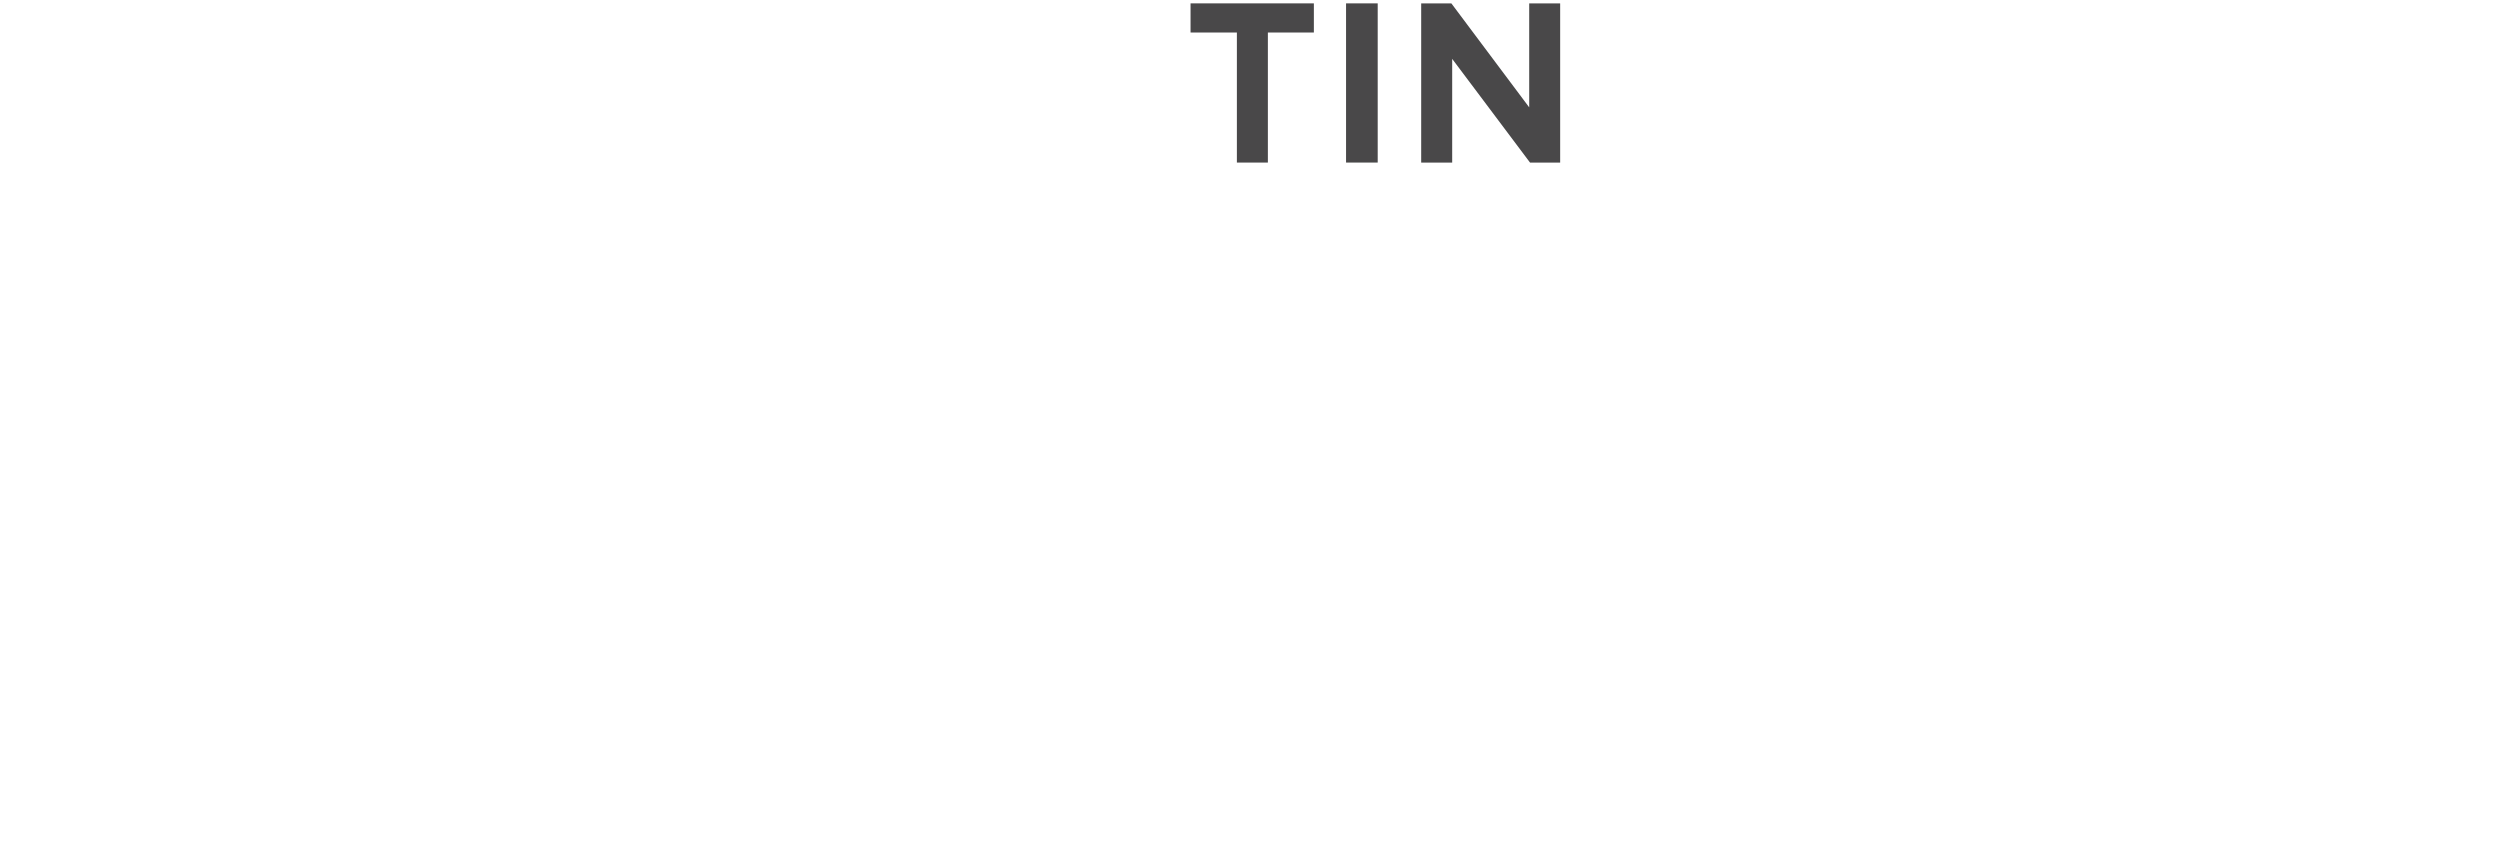
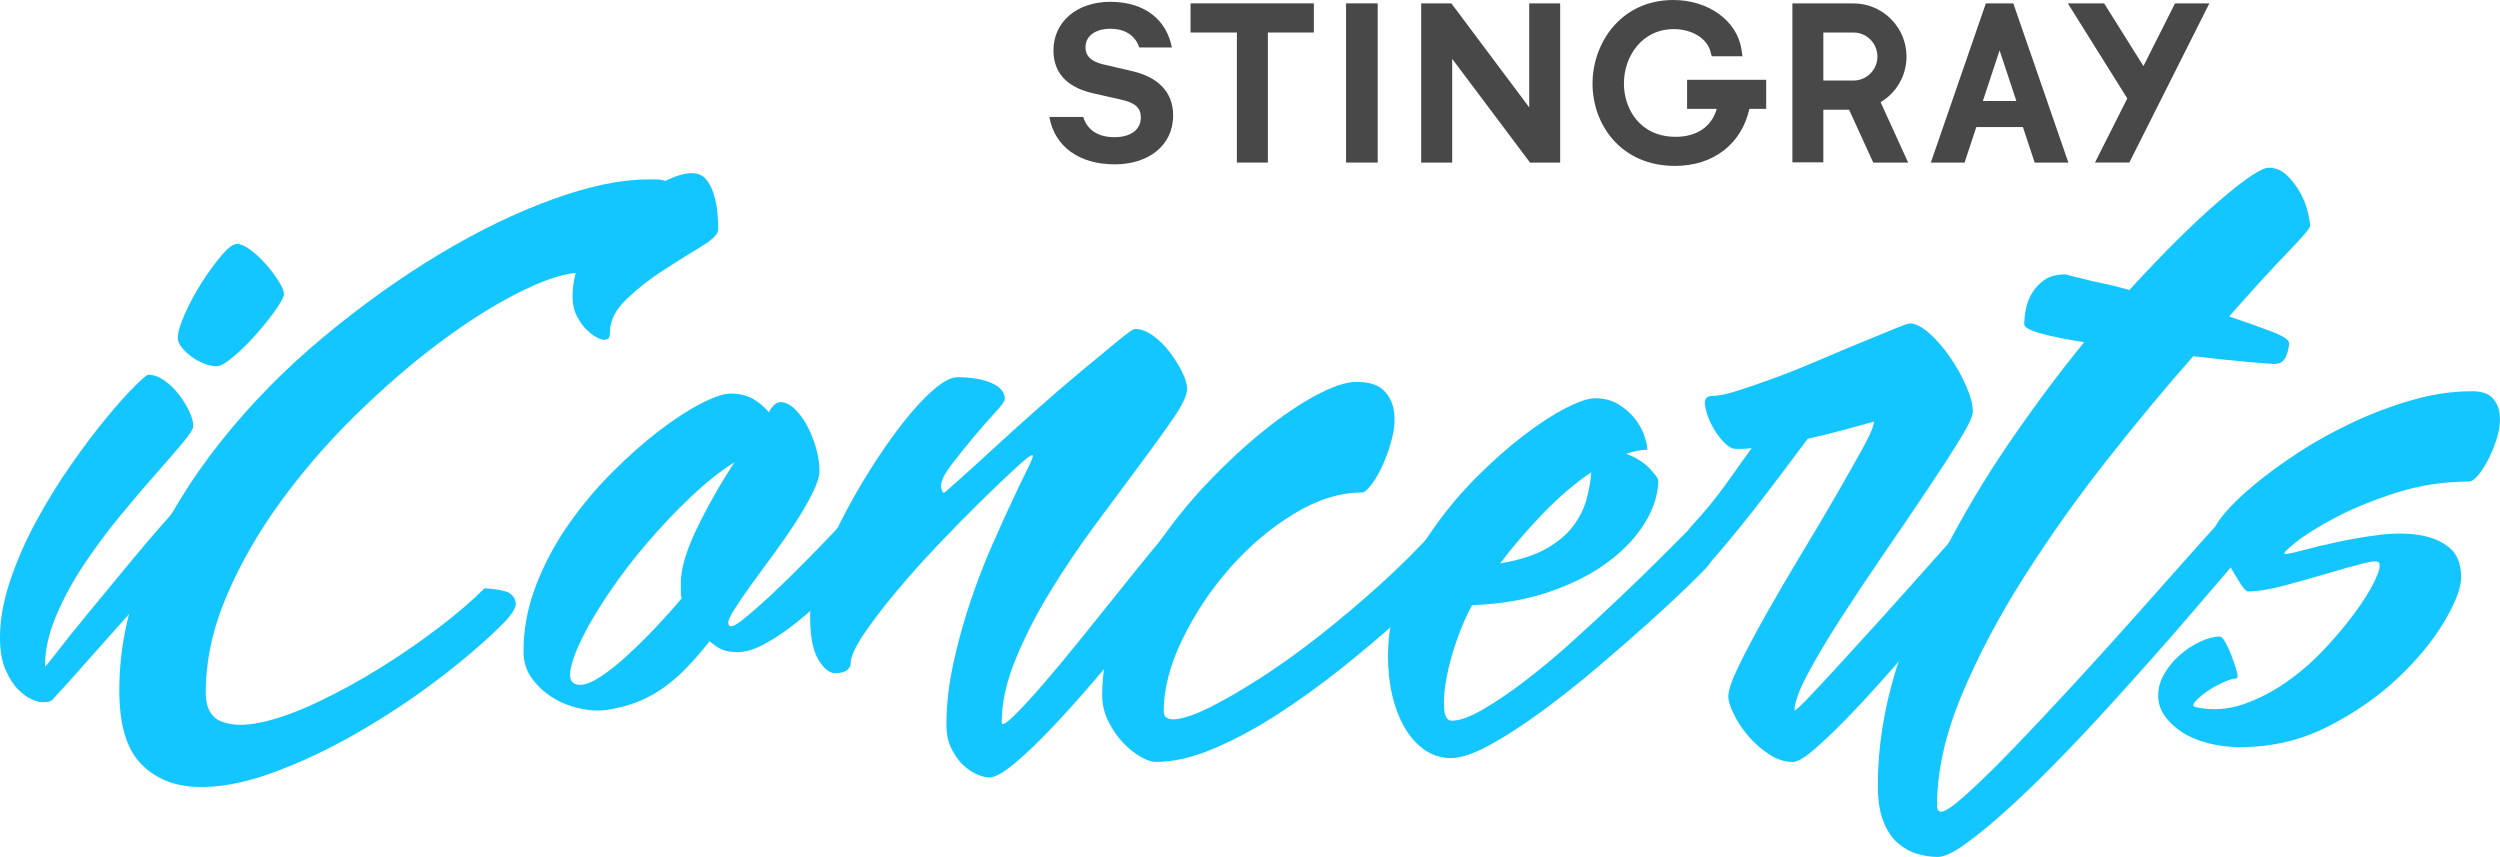
- <svg xmlns="http://www.w3.org/2000/svg" xmlns:xlink="http://www.w3.org/1999/xlink" id="Layer_1" width="905" height="310.22" enable-background="new 0 0 1224 792" version="1.1" viewBox="0 0 905 310.22" xml:space="preserve">
-   <defs id="defs47">
-     <clipPath id="SVGID_2_">
-       <use id="use11" width="100%" height="100%" overflow="visible" xlink:href="#SVGID_1_" />
-     </clipPath>
-   </defs>
-   <polygon id="polygon2" transform="translate(-139.05 -226.34)" points="586.8 285.19 598.02 285.19 598.02 238.11 614.67 238.11 614.67 227.56 570.03 227.56 570.03 238.11 586.8 238.11" fill="#494849" />
-   <rect id="rect4" x="487.27" y="1.221" width="11.459" height="57.627" fill="#494849" />
-   <polygon id="polygon6" transform="translate(-139.05 -226.34)" points="653.52 227.56 653.52 285.19 664.74 285.19 664.74 247.65 692.92 285.19 703.83 285.19 703.83 227.56 692.62 227.56 692.62 265.2 664.44 227.56" fill="#494849" />
-   <path id="path14" transform="translate(-139.05 -226.34)" d="m749.78 265.76h10.739c-1.859 6.438-7.237 10.107-14.874 10.107-12.875 0-18.738-10.027-18.738-19.327 0-9.533 6.329-19.655 18.05-19.655 6.617 0 12.09 3.379 13.304 8.211l0.421 1.62h11.16l-0.37-2.471c-1.577-10.375-11.953-17.903-24.668-17.903-19.008 0-29.261 15.593-29.261 30.27 0 14.809 10.253 29.79 29.863 29.79 13.827 0 24.095-7.89 26.913-20.642h6.089v-10.543h-28.628z" clip-path="url(#SVGID_2_)" fill="#494849" />
-   <polygon id="polygon16" transform="translate(-139.05 -226.34)" points="909.13 261.97 897.43 285.18 909.87 285.18 938.84 227.56 926.41 227.56 914.98 250.26 900.74 227.56 887.6 227.56" clip-path="url(#SVGID_2_)" fill="#494849" />
-   <path id="path18" transform="translate(-139.05 -226.34)" d="m819.83 263.33c5.813-3.459 9.38-9.723 9.38-16.523 0-10.529-8.552-19.168-19.058-19.234h-22.256v57.54h11.203v-19.051h9.322l8.748 19.138h12.636zm-9.693-7.833h-11.037v-17.38h10.943c4.737 0 8.632 3.901 8.632 8.69 0 4.752-3.837 8.646-8.538 8.69" clip-path="url(#SVGID_2_)" fill="#494849" />
-   <path id="path20" transform="translate(-139.05 -226.34)" d="m868.04 228.06-0.167-0.488h-9.947l-19.916 57.627h12.207l4.264-12.861h16.858l4.265 12.861h12.2zm-11.197 34.839 6.061-18.317 6.074 18.317z" clip-path="url(#SVGID_2_)" fill="#494849" />
-   <path id="path22" transform="translate(-139.05 -226.34)" d="m548.79 252.06-10.383-2.412c-4.28-1.017-6.408-2.964-6.408-6.219 0-4.085 3.618-6.671 8.995-6.671 5.936 0 9.191 2.964 10.484 6.772h11.793c-1.86-9.664-9.373-16.53-22.371-16.53-11.975 0-20.498 7.244-20.498 17.547 0 9.365 6.307 13.726 14.466 15.593l10.209 2.31c4.934 1.12 6.954 2.964 6.954 6.409 0 4.549-3.8 7.142-9.547 7.142-5.567 0-9.752-2.317-11.307-7.331h-12.264c1.939 10.863 10.95 17.163 23.658 17.163 12.068 0 21.158-6.671 21.158-17.73-1e-3 -8.617-5.66-13.915-14.939-16.043" clip-path="url(#SVGID_2_)" fill="#494849" />
-   <path id="path24" transform="translate(-139.05 -226.34)" d="m155.33 467.58c0 0.342 1.356-1.272 4.071-4.833 2.711-3.563 6.445-8.227 11.196-13.995 4.747-5.765 10.177-12.34 16.284-19.719 6.106-7.38 12.634-14.885 19.591-22.52 0.51-0.508 1.313-0.421 2.418 0.255 1.101 0.681 2.075 1.699 2.926 3.054 0.847 1.36 1.4 2.886 1.654 4.58 0.254 1.697-0.215 3.225-1.4 4.58-0.68 0.851-2.46 2.886-5.343 6.106-2.886 3.225-6.278 7.04-10.177 11.45-3.905 4.412-8.103 9.12-12.595 14.121-4.497 5.006-8.611 9.63-12.34 13.867-3.734 4.243-6.87 7.76-9.415 10.56-2.544 2.799-3.904 4.286-4.071 4.452-0.342 0.342-0.763 0.596-1.272 0.764-0.509 0.171-1.443 0.253-2.799 0.253-0.68 0-1.824-0.337-3.435-1.017-1.614-0.676-3.268-1.864-4.961-3.563-1.698-1.692-3.225-4.068-4.58-7.123-1.361-3.054-2.036-6.953-2.036-11.704 0-6.444 1.228-13.313 3.69-20.609 2.457-7.292 5.597-14.459 9.414-21.501 3.816-7.037 7.97-13.778 12.467-20.228 4.493-6.444 8.735-12.085 12.722-16.92 3.984-4.835 7.419-8.69 10.305-11.576 2.883-2.883 4.58-4.327 5.089-4.327 1.864 0 3.772 0.68 5.725 2.036 1.948 1.359 3.69 3.014 5.216 4.962 1.526 1.952 2.798 3.988 3.816 6.106 1.018 2.123 1.527 3.944 1.527 5.471 0 1.017-1.316 3.096-3.943 6.233-2.633 3.142-5.941 6.958-9.924 11.45-3.987 4.496-8.313 9.587-12.977 15.267-4.667 5.686-8.993 11.537-12.976 17.557-3.987 6.023-7.295 12.174-9.923 18.446-2.632 6.277-3.944 12.301-3.944 18.065m69.461-152.92c1.356 0 3.01 0.725 4.962 2.163 1.948 1.444 3.817 3.181 5.597 5.216 1.782 2.036 3.308 4.072 4.58 6.107 1.272 2.036 1.909 3.562 1.909 4.58 0 1.017-1.018 2.971-3.053 5.852-2.036 2.887-4.413 5.852-7.124 8.905-2.716 3.054-5.431 5.726-8.143 8.015-2.715 2.291-4.75 3.435-6.106 3.435-1.36 0-2.887-0.337-4.58-1.016-1.698-0.677-3.224-1.528-4.58-2.546-1.36-1.017-2.505-2.118-3.436-3.308-0.933-1.183-1.398-2.289-1.398-3.308 0-2.034 0.846-4.961 2.544-8.777 1.693-3.816 3.729-7.589 6.106-11.323 2.374-3.729 4.747-6.997 7.125-9.796 2.373-2.799 4.239-4.199 5.597-4.199" clip-path="url(#SVGID_2_)" fill="#14c6ff" />
-   <path id="path26" transform="translate(-139.05 -226.34)" d="m389.46 289.03c2.256 0 3.992 0.754 5.216 2.256 1.22 1.507 2.158 3.339 2.819 5.497 0.657 2.164 1.08 4.371 1.269 6.626 0.185 2.256 0.282 4.229 0.282 5.921s-2.022 3.762-6.062 6.203c-4.043 2.445-8.554 5.264-13.532 8.458-4.983 3.197-9.493 6.721-13.533 10.571-4.044 3.855-6.061 7.851-6.061 11.983 0 1.507-0.282 2.353-0.846 2.537-0.564 0.19-1.036 0.282-1.41 0.282-0.564 0-1.458-0.325-2.678-0.987-1.225-0.656-2.446-1.594-3.666-2.819-1.224-1.22-2.352-2.819-3.383-4.793-1.035-1.974-1.55-4.37-1.55-7.19 0-1.502 0.092-2.911 0.282-4.229 0.185-1.312 0.467-2.722 0.845-4.227-5.638 0.564-12.924 3.148-21.849 7.751-8.93 4.609-18.325 10.622-28.193 18.045-9.867 7.426-19.784 16.025-29.744 25.796-9.964 9.776-18.986 20.208-27.065 31.294-8.084 11.093-14.617 22.512-19.595 34.256-4.981 11.748-7.471 23.355-7.471 34.817 0 5.453 1.877 8.93 5.639 10.432 3.757 1.507 8.643 1.599 14.66 0.281 6.013-1.313 12.78-3.758 20.299-7.328 7.515-3.57 14.987-7.658 22.414-12.266 7.423-4.603 14.471-9.444 21.145-14.52 6.669-5.075 12.263-9.868 16.774-14.377 3.569 0.188 6.388 0.658 8.459 1.408 1.691 0.942 2.63 2.257 2.819 3.946 0.185 1.692-1.41 4.229-4.793 7.612-6.392 6.393-14.237 13.11-23.541 20.159s-19.127 13.531-29.462 19.453c-10.339 5.921-20.581 10.714-30.731 14.379-10.149 3.665-19.312 5.308-27.487 4.934-8.177-0.379-14.803-3.242-19.877-8.599-5.075-5.357-7.612-14.142-7.612-26.36 0-15.789 3.383-31.296 10.149-46.519 6.767-15.226 15.599-29.697 26.502-43.418 10.898-13.718 23.303-26.36 37.215-37.92 13.907-11.559 27.911-21.568 42.008-30.025 14.096-8.458 27.77-15.084 41.021-19.877 13.25-4.793 24.761-7.189 34.536-7.189h3.101c1.128 0 2.159 0.189 3.102 0.563 3.757-1.873 6.951-2.817 9.585-2.817" clip-path="url(#SVGID_2_)" fill="#14c6ff" />
-   <path id="path28" transform="translate(-139.05 -226.34)" d="m442.74 417.02c0.564-0.563 1.454-0.466 2.678 0.282 1.221 0.754 2.256 1.93 3.102 3.523 0.846 1.601 1.41 3.341 1.692 5.217 0.281 1.882-0.239 3.572-1.551 5.074-2.635 3.01-5.736 6.3-9.304 9.868-3.572 3.572-7.33 6.955-11.277 10.149-3.947 3.198-7.85 5.877-11.701 8.035-3.854 2.163-7.286 3.241-10.29 3.241-2.445 0-4.37-0.324-5.78-0.985-1.41-0.657-2.867-1.644-4.369-2.961-3.009 3.763-5.78 6.956-8.317 9.586-2.538 2.635-5.172 4.934-7.895 6.908-2.726 1.973-5.594 3.619-8.598 4.934-3.009 1.316-6.485 2.351-10.432 3.1-3.383 0.753-7.004 0.753-10.854 0-3.855-0.749-7.331-2.065-10.432-3.945-3.101-1.878-5.687-4.229-7.753-7.049-2.071-2.819-3.101-6.105-3.101-9.868 0-8.079 1.502-16.022 4.511-23.822 3.004-7.797 6.907-15.128 11.7-21.992 4.793-6.858 10.101-13.202 15.929-19.029 5.824-5.824 11.511-10.854 17.057-15.083 5.542-4.229 10.616-7.515 15.225-9.868 4.603-2.348 8.127-3.524 10.572-3.524 3.193 0 5.92 0.661 8.176 1.973 2.255 1.318 4.132 2.917 5.638 4.793 1.313-2.44 2.723-3.665 4.229-3.665 1.692 0 3.383 0.802 5.075 2.396 1.692 1.6 3.194 3.622 4.511 6.062 1.313 2.445 2.397 5.124 3.243 8.036 0.845 2.916 1.267 5.687 1.267 8.317 0 2.069-0.845 4.793-2.536 8.175-1.692 3.383-3.763 6.956-6.203 10.713-2.445 3.764-5.124 7.613-8.035 11.561-2.916 3.946-5.595 7.612-8.035 10.996-2.445 3.383-4.467 6.342-6.062 8.879-1.599 2.538-2.304 4.186-2.114 4.934 0.185 1.692 1.784 1.367 4.793-0.986 3.004-2.348 6.625-5.498 10.854-9.443 4.229-3.947 8.599-8.221 13.11-12.828 4.51-4.607 8.268-8.504 11.277-11.704m-93.601 57.234c1.876 0 4.321-0.987 7.331-2.96 3.004-1.975 6.201-4.512 9.585-7.613 3.383-3.102 6.81-6.485 10.291-10.15 3.475-3.665 6.625-7.188 9.444-10.57-0.19-0.94-0.282-1.878-0.282-2.819v-2.82c0-5.075 1.925-11.603 5.78-19.595 3.85-7.987 8.41-16.022 13.673-24.104-5.075 3.197-10.338 7.377-15.788 12.544-5.453 5.173-10.714 10.714-15.788 16.635-5.075 5.921-9.682 11.937-13.815 18.044-4.136 6.108-7.427 11.656-9.867 16.633-2.445 4.983-3.855 9.023-4.229 12.124-0.379 3.099 0.845 4.651 3.665 4.651" clip-path="url(#SVGID_2_)" fill="#14c6ff" />
-   <path id="path30" transform="translate(-139.05 -226.34)" d="m485.6 362.89c5.075 0 9.207 0.705 12.406 2.115 3.193 1.408 4.792 3.338 4.792 5.778 0 0.753-1.225 2.445-3.665 5.075-2.445 2.635-5.075 5.639-7.894 9.022-2.82 3.383-5.454 6.674-7.895 9.868-2.444 3.197-3.664 5.734-3.664 7.612 0 0.378 0.141 0.941 0.423 1.691 0.282 0.752 0.705 0.845 1.268 0.282 0.185-0.186 1.926-1.737 5.216-4.652 3.287-2.912 7.33-6.577 12.123-10.996 4.793-4.414 10.053-9.163 15.788-14.238 5.732-5.075 11.136-9.725 16.211-13.955 5.075-4.229 9.397-7.797 12.969-10.713 3.569-2.912 5.639-4.37 6.203-4.37 2.065 0 4.229 0.802 6.484 2.396 2.256 1.599 4.273 3.573 6.061 5.921 1.784 2.353 3.287 4.748 4.511 7.189 1.22 2.444 1.833 4.511 1.833 6.201 0 2.256-1.647 5.78-4.934 10.573-3.29 4.793-7.427 10.53-12.405 17.199-4.982 6.673-10.387 13.954-16.211 21.849-5.828 7.894-11.233 15.93-16.211 24.105-4.982 8.176-9.119 16.308-12.405 24.387-3.29 8.084-4.934 15.603-4.934 22.554 0 1.318 1.41 0.613 4.229-2.114 2.819-2.722 6.344-6.529 10.573-11.417 4.228-4.886 8.88-10.476 13.955-16.775 5.075-6.296 9.867-12.266 14.379-17.902 4.511-5.639 8.501-10.573 11.982-14.802 3.476-4.229 5.683-6.811 6.625-7.753 0.749-0.938 1.736-0.987 2.96-0.142 1.22 0.847 2.256 2.071 3.102 3.665 0.846 1.6 1.361 3.383 1.55 5.357 0.185 1.974-0.281 3.622-1.409 4.934-0.943 1.128-3.102 3.855-6.485 8.176-3.383 4.325-7.427 9.304-12.123 14.942-4.7 5.639-9.775 11.657-15.224 18.044-5.454 6.391-10.669 12.219-15.648 17.479-4.981 5.264-9.541 9.635-13.673 13.109-4.136 3.477-7.237 5.216-9.303 5.216-1.128 0-2.586-0.379-4.37-1.128-1.789-0.753-3.48-1.881-5.075-3.383-1.6-1.507-3.009-3.476-4.23-5.921-1.224-2.44-1.832-5.357-1.832-8.74 0-7.141 0.846-14.563 2.537-22.271 1.692-7.705 3.758-15.177 6.203-22.414 2.44-7.234 5.075-14.047 7.894-20.44 2.819-6.387 5.357-11.981 7.612-16.774 2.256-4.792 4.088-8.599 5.498-11.417 1.41-2.82 1.833-4.229 1.269-4.229s-2.538 1.55-5.921 4.652c-3.383 3.101-7.519 7.048-12.405 11.84-4.889 4.793-10.105 10.105-15.647 15.929-5.546 5.829-10.669 11.561-15.366 17.199-4.7 5.637-8.598 10.761-11.7 15.364-3.101 4.608-4.652 8.133-4.652 10.572 0 0.755-0.422 1.508-1.268 2.257-0.846 0.753-2.304 1.127-4.37 1.127-2.071 0-4.088-1.644-6.061-4.935-1.974-3.286-2.961-8.502-2.961-15.646 0-4.132 0.987-9.162 2.961-15.083 1.973-5.921 4.554-12.075 7.752-18.467 3.195-6.388 6.767-12.731 10.714-19.029 3.947-6.296 7.894-11.983 11.841-17.058s7.705-9.163 11.278-12.265c3.568-3.099 6.483-4.65 8.739-4.65" clip-path="url(#SVGID_2_)" fill="#14c6ff" />
-   <path id="path32" transform="translate(-139.05 -226.34)" d="m629.95 364.58c4.511 0 7.797 0.987 9.868 2.959 2.064 1.973 3.333 4.467 3.806 7.471 0.468 3.009 0.282 6.203-0.563 9.586-0.845 3.384-1.93 6.582-3.242 9.586-1.319 3.009-2.729 5.498-4.229 7.472-1.508 1.974-2.636 2.959-3.384 2.959-8.084 0-16.353 2.587-24.811 7.754-8.458 5.172-16.167 11.7-23.118 19.595-6.956 7.895-12.688 16.492-17.198 25.796-4.511 9.304-6.767 17.999-6.767 26.078 0 2.256 1.551 3.199 4.653 2.819 3.1-0.373 7.188-1.833 12.263-4.369s10.995-5.966 17.762-10.29c6.767-4.321 13.814-9.348 21.146-15.084 7.33-5.731 14.751-11.982 22.272-18.747 7.516-6.768 14.564-13.815 21.145-21.146 0.563-0.563 1.454-0.466 2.679 0.282 1.22 0.754 2.348 1.833 3.383 3.242 1.031 1.41 1.644 3.058 1.833 4.934 0.185 1.882-0.38 3.666-1.691 5.357-0.564 0.754-2.776 3.056-6.627 6.908-3.854 3.853-8.693 8.412-14.518 13.673-5.83 5.264-12.456 10.854-19.877 16.774-7.428 5.921-15.04 11.419-22.836 16.492-7.803 5.075-15.555 9.261-23.26 12.547-7.709 3.291-14.758 4.935-21.146 4.935-1.506 0-3.339-0.608-5.498-1.833-2.162-1.221-4.277-2.912-6.343-5.075-2.071-2.158-3.855-4.744-5.357-7.753-1.507-3.004-2.255-6.201-2.255-9.585 0-8.832 1.784-17.763 5.357-26.784 3.568-9.021 8.127-17.712 13.673-26.078 5.542-8.361 11.793-16.212 18.749-23.541 6.951-7.331 13.814-13.718 20.581-19.172 6.766-5.449 13.153-9.771 19.171-12.97 6.013-3.193 10.806-4.792 14.379-4.792" clip-path="url(#SVGID_2_)" fill="#14c6ff" />
-   <path id="path34" transform="translate(-139.05 -226.34)" d="m751.17 417.31c0.563-0.564 1.454-0.466 2.679 0.282 1.222 0.754 2.299 1.832 3.242 3.242 0.94 1.409 1.551 3.058 1.833 4.935 0.282 1.881-0.238 3.665-1.551 5.356-0.564 0.753-2.776 3.01-6.626 6.767-3.854 3.761-8.646 8.224-14.375 13.391-5.737 5.172-12.033 10.67-18.892 16.493-6.862 5.829-13.674 11.216-20.439 16.167-6.768 4.952-13.018 8.995-18.75 12.123-5.736 3.132-10.385 4.696-13.956 4.696s-6.763-0.987-9.584-2.96c-2.82-1.975-5.214-4.652-7.188-8.036-1.974-3.383-3.48-7.281-4.511-11.699-1.037-4.415-1.551-9.163-1.551-14.238 0-8.079 1.5-16.021 4.511-23.822 3.004-7.797 6.906-15.128 11.701-21.991 4.79-6.859 10.099-13.203 15.926-19.029 5.824-5.824 11.513-10.855 17.059-15.084 5.54-4.229 10.615-7.515 15.225-9.868 4.602-2.348 8.126-3.525 10.573-3.525 3.191 0 5.964 0.71 8.316 2.12 2.347 1.415 4.32 3.11 5.921 5.088 1.595 1.982 2.77 4.053 3.524 6.22 0.749 2.167 1.128 3.907 1.128 5.224-2.256 0-4.793 0.472-7.613 1.415 3.756 1.505 6.626 3.343 8.601 5.51 1.973 2.167 2.957 3.534 2.957 4.098 0 4.896-1.548 9.941-4.649 15.122s-7.521 9.938-13.251 14.271c-5.737 4.335-12.785 7.962-21.146 10.882-8.364 2.92-17.81 4.568-28.336 4.942-1.88 3.392-3.666 7.445-5.356 12.154-1.692 4.714-2.961 9.281-3.807 13.71-0.846 4.427-1.175 8.192-0.986 11.302 0.188 3.11 1.127 4.661 2.819 4.661 2.819 0 6.578-1.361 11.277-4.088 4.696-2.723 9.821-6.201 15.366-10.432 5.541-4.229 11.277-9.021 17.198-14.379 5.921-5.356 11.604-10.616 17.058-15.787 5.447-5.167 10.433-10.009 14.94-14.52 4.511-4.51 8.079-8.079 10.713-10.713m-36.085-20.017c-5.83 3.947-11.607 8.88-17.34 14.801-5.736 5.921-10.952 11.982-15.647 18.186 6.766-1.128 12.264-2.863 16.493-5.216 4.229-2.349 7.515-5.075 9.868-8.177 2.346-3.102 3.991-6.388 4.934-9.868 0.937-3.476 1.5-6.718 1.692-9.726" clip-path="url(#SVGID_2_)" fill="#14c6ff" />
-   <path id="path36" transform="translate(-139.05 -226.34)" d="m849.84 417.02c0.563-0.749 1.502-0.705 2.818 0.142 1.314 0.846 2.442 2.021 3.385 3.523 0.938 1.507 1.55 3.199 1.832 5.075 0.281 1.882-0.238 3.573-1.551 5.075-0.941 0.942-3.009 3.338-6.202 7.189-3.197 3.854-7.048 8.413-11.559 13.673-4.511 5.265-9.353 10.854-14.52 16.775-5.172 5.921-10.15 11.373-14.943 16.352-4.792 4.982-9.069 9.119-12.827 12.405-3.762 3.291-6.485 4.935-8.176 4.935-3.009 0-5.921-0.939-8.74-2.82-2.819-1.876-5.312-4.088-7.472-6.626-2.162-2.537-3.902-5.167-5.214-7.894-1.318-2.723-1.975-4.838-1.975-6.343 0-2.256 1.313-6.062 3.946-11.419 2.631-5.356 5.872-11.462 9.727-18.326 3.851-6.858 8.079-14.096 12.688-21.707 4.604-7.612 8.833-14.754 12.688-21.429 3.85-6.669 7.093-12.404 9.726-17.197 2.63-4.793 3.947-7.938 3.947-9.445-2.634 0.754-6.203 1.741-10.712 2.961-4.512 1.225-8.931 2.304-13.252 3.242-2.819 3.763-5.921 7.894-9.304 12.406-3.384 4.512-6.767 8.929-10.149 13.249-3.385 4.327-6.581 8.274-9.585 11.843-3.01 3.572-5.357 6.3-7.049 8.176-1.691 1.882-3.198 2.494-4.511 1.833-1.318-0.656-2.353-1.925-3.102-3.807-0.753-1.877-1.035-3.947-0.847-6.202 0.186-2.257 0.938-4.133 2.257-5.64 4.885-5.26 9.162-10.476 12.827-15.646 3.666-5.167 6.719-9.445 9.162-12.829-1.128 0.19-2.162 0.282-3.102 0.282h-2.817c-1.317 0-2.868-0.986-4.651-2.96-1.789-1.974-3.243-4.181-4.371-6.626-1.127-2.44-1.789-4.652-1.974-6.625-0.189-1.974 0.748-2.961 2.819-2.961 2.066 0 5.168-0.656 9.303-1.973 4.133-1.313 8.74-2.912 13.815-4.792 5.075-1.878 10.335-3.992 15.789-6.343 5.449-2.348 10.475-4.463 15.082-6.344 4.603-1.876 8.502-3.476 11.701-4.793 3.192-1.313 5.074-1.974 5.639-1.974 2.065 0 4.413 1.177 7.048 3.524 2.63 2.353 5.119 5.216 7.472 8.6 2.349 3.383 4.321 6.907 5.919 10.571 1.597 3.665 2.396 6.723 2.396 9.163 0 1.692-1.599 5.124-4.793 10.291-3.197 5.172-7.188 11.326-11.981 18.467-4.793 7.146-9.965 14.757-15.507 22.836-5.546 8.084-10.713 15.836-15.505 23.259-4.793 7.429-8.789 14.146-11.982 20.159-3.198 6.017-4.793 10.433-4.793 13.249 0.374 0 1.926-1.408 4.652-4.227 2.722-2.82 6.105-6.437 10.15-10.855 4.039-4.414 8.456-9.255 13.249-14.52 4.793-5.261 9.396-10.383 13.815-15.364 4.413-4.979 8.36-9.397 11.841-13.252 3.479-3.849 5.968-6.623 7.473-8.316" clip-path="url(#SVGID_2_)" fill="#14c6ff" />
-   <path id="path38" transform="translate(-139.05 -226.34)" d="m945.98 340.9c6.203 2.071 11.37 3.904 15.505 5.498 4.132 1.599 6.203 2.96 6.203 4.088 0 1.507-0.379 3.15-1.128 4.934-0.753 1.787-2.163 2.679-4.229 2.679-0.563 0-3.62-0.234-9.161-0.705-5.547-0.469-12.265-1.173-20.159-2.115-9.964 11.276-20.347 23.779-31.152 37.497-10.813 13.721-20.819 27.818-30.026 42.29-9.212 14.474-16.774 28.805-22.696 42.994-5.921 14.193-8.881 27.488-8.881 39.894 0 0.938 0.187 1.551 0.564 1.832 0.375 0.282 0.657 0.423 0.845 0.423 1.502 0 4.745-2.255 9.728-6.766 4.978-4.512 10.807-10.248 17.48-17.199 6.669-6.951 13.813-14.563 21.426-22.836 7.612-8.268 14.803-16.211 21.569-23.824 6.764-7.61 12.778-14.377 18.042-20.298 5.26-5.921 8.925-10.009 10.996-12.265 0.563-0.564 1.551-0.607 2.96-0.141 1.41 0.472 2.771 1.269 4.089 2.396 1.313 1.128 2.255 2.494 2.819 4.088 0.563 1.6 0.185 3.15-1.128 4.652-0.379 0.563-2.022 2.538-4.935 5.921-2.916 3.383-6.582 7.659-10.996 12.827-4.418 5.172-9.492 10.995-15.224 17.479-5.735 6.485-11.656 13.065-17.761 19.735-6.111 6.674-12.266 13.159-18.469 19.454-6.2 6.295-12.028 11.885-17.478 16.774-5.455 4.887-10.291 8.831-14.52 11.841-4.23 3.004-7.473 4.511-9.728 4.511-2.444 0-4.933-0.379-7.47-1.127-2.538-0.754-4.892-2.071-7.049-3.948-2.163-1.881-3.903-4.511-5.217-7.894-1.316-3.383-1.973-7.708-1.973-12.969 0-13.532 2.158-27.392 6.484-41.585 4.321-14.188 10.009-28.191 17.056-42.008 7.049-13.814 15.035-27.251 23.965-40.316 8.925-13.062 17.994-25.232 27.206-36.51-6.203-0.938-11.373-1.973-15.507-3.101-4.135-1.128-6.201-2.256-6.201-3.384 0-1.502 0.186-3.286 0.564-5.357 0.374-2.065 1.128-4.039 2.256-5.92 1.127-1.877 2.63-3.476 4.509-4.793 1.878-1.313 4.416-1.972 7.613-1.972 2.064 0.564 4.321 1.126 6.766 1.69 2.066 0.564 4.511 1.127 7.331 1.691 2.819 0.564 5.823 1.318 9.022 2.256 12.403-13.532 23.259-24.289 32.563-32.281 9.304-7.987 15.269-11.981 17.901-11.981 2.441 0 4.604 0.893 6.484 2.677 1.876 1.789 3.477 3.855 4.793 6.203 1.313 2.353 2.257 4.7 2.82 7.048 0.564 2.353 0.845 4.088 0.845 5.216 0 0.754-2.774 3.996-8.316 9.727-5.542 5.739-12.542 13.394-21 22.98" clip-path="url(#SVGID_2_)" fill="#14c6ff" />
-   <path id="path40" transform="translate(-139.05 -226.34)" d="m948.23 472c-0.941 0-2.445 0.472-4.511 1.41-2.069 0.94-4.043 2.069-5.919 3.383-1.882 1.316-3.291 2.538-4.229 3.665-0.943 1.128-0.662 1.788 0.845 1.972 5.639 1.128 11.182 0.754 16.634-1.126 5.449-1.878 10.666-4.556 15.647-8.035 4.979-3.476 9.586-7.472 13.814-11.982s7.894-8.881 10.996-13.11c3.101-4.229 5.448-7.986 7.048-11.275 1.595-3.286 2.207-5.498 1.833-6.626-0.19-0.938-2.115-0.938-5.78 0-3.665 0.942-8.035 2.163-13.11 3.665-5.073 1.506-10.245 2.961-15.506 4.369-5.264 1.41-9.683 2.115-13.251 2.115-0.563 0-1.507-1.026-2.818-3.088-1.318-2.062-2.68-4.353-4.09-6.882-1.408-2.528-2.633-4.96-3.664-7.304-1.034-2.338-1.551-3.886-1.551-4.635 0-1.309 1.314-3.505 3.947-6.598 2.63-3.088 6.202-6.507 10.714-10.251 4.511-3.744 9.771-7.582 15.788-11.511 6.014-3.929 12.497-7.537 19.453-10.815 6.951-3.277 14.141-5.991 21.568-8.146 7.423-2.148 14.705-3.229 21.849-3.229 3.384 0 5.824 0.794 7.331 2.38 1.502 1.586 2.396 3.586 2.678 6.008 0.282 2.423 0 5.075-0.845 7.965-0.847 2.89-1.882 5.547-3.103 7.968-1.225 2.424-2.494 4.424-3.806 6.01-1.317 1.586-2.445 2.375-3.383 2.375-9.212 0-18.043 1.364-26.501 4.086-8.459 2.728-15.789 5.736-21.992 9.022-6.201 3.291-10.994 6.3-14.377 9.022-3.384 2.728-4.609 4.088-3.666 4.088 0.938 0 3.145-0.467 6.626-1.409 3.476-0.938 7.611-1.926 12.404-2.96 4.793-1.031 9.771-1.878 14.942-2.538 5.167-0.656 9.96-0.656 14.379 0 4.414 0.66 8.079 2.163 10.994 4.511 2.912 2.353 4.37 5.97 4.37 10.854 0 3.762-2.021 9.069-6.062 15.929-4.042 6.863-9.633 13.674-16.774 20.44-7.145 6.768-15.604 12.643-25.374 17.62-9.773 4.983-20.396 7.471-31.857 7.471-3.948 0-7.754-0.466-11.417-1.408-3.666-0.939-6.816-2.257-9.445-3.948-2.635-1.691-4.75-3.665-6.344-5.92-1.601-2.256-2.397-4.696-2.397-7.329 0-2.82 0.749-5.498 2.256-8.036 1.502-2.537 3.383-4.793 5.64-6.766 2.255-1.975 4.694-3.568 7.329-4.793 2.631-1.221 4.979-1.833 7.048-1.833 0.563 0 1.222 0.661 1.974 1.974 0.75 1.317 1.455 2.819 2.114 4.511 0.657 1.691 1.22 3.291 1.691 4.793 0.469 1.507 0.705 2.537 0.705 3.102 0 0.563-0.282 0.845-0.845 0.845" clip-path="url(#SVGID_2_)" fill="#14c6ff" />
+ <svg xmlns="http://www.w3.org/2000/svg" id="Layer_1" width="905px" height="310.22px" enable-background="new 0 0 905 310.221" version="1.1" viewBox="0 0 905 310.22" xml:space="preserve">
+   <polygon id="polygon2" points="447.75 58.85 458.97 58.85 458.97 11.77 475.62 11.77 475.62 1.22 430.98 1.22 430.98 11.77 447.75 11.77" fill="#494849" />
+   <rect id="rect4" x="487.27" y="1.221" width="11.46" height="57.627" fill="#494849" />
+   <polygon id="polygon6" points="514.47 1.22 514.47 58.85 525.69 58.85 525.69 21.31 553.87 58.85 564.78 58.85 564.78 1.22 553.57 1.22 553.57 38.86 525.39 1.22" fill="#494849" />
+   <path id="path14" d="m610.73 39.42h10.738c-1.858 6.438-7.236 10.107-14.874 10.107-12.875 0-18.737-10.027-18.737-19.327 0-9.533 6.329-19.655 18.05-19.655 6.617 0 12.09 3.38 13.304 8.211l0.421 1.62h11.16l-0.37-2.471c-1.577-10.375-11.953-17.903-24.668-17.903-19.008 0-29.261 15.594-29.261 30.271 0 14.809 10.253 29.79 29.863 29.79 13.826 0 24.095-7.891 26.913-20.643h6.089v-10.543h-28.628v10.543z" fill="#494849" />
+   <polygon id="polygon16" points="770.08 35.63 758.38 58.84 770.82 58.84 799.79 1.22 787.36 1.22 775.93 23.92 761.69 1.22 748.55 1.22" fill="#494849" />
+   <path id="path18" d="m680.78 36.99c5.813-3.459 9.38-9.723 9.38-16.522 0-10.529-8.552-19.169-19.058-19.234h-22.257v57.54h11.203v-19.052h9.322l8.748 19.138h12.636l-9.974-21.87zm-9.693-7.833h-11.037v-17.38h10.943c4.737 0 8.632 3.901 8.632 8.69 0 4.752-3.837 8.646-8.538 8.69" fill="#494849" />
+   <path id="path20" d="m728.99 1.72-0.167-0.488h-9.947l-19.916 57.627h12.207l4.264-12.861h16.858l4.265 12.861h12.2l-19.764-57.139zm-11.197 34.839 6.061-18.317 6.074 18.317h-12.135z" fill="#494849" />
+   <path id="path22" d="m409.74 25.72-10.383-2.412c-4.28-1.018-6.408-2.964-6.408-6.22 0-4.085 3.618-6.671 8.995-6.671 5.936 0 9.19 2.964 10.483 6.772h11.793c-1.859-9.664-9.373-16.53-22.371-16.53-11.975 0-20.497 7.244-20.497 17.547 0 9.365 6.307 13.727 14.466 15.594l10.209 2.31c4.934 1.12 6.954 2.964 6.954 6.409 0 4.549-3.801 7.142-9.548 7.142-5.566 0-9.752-2.316-11.307-7.331h-12.264c1.938 10.863 10.95 17.163 23.658 17.163 12.067 0 21.157-6.671 21.157-17.729 1e-3 -8.618-5.657-13.916-14.937-16.044" fill="#494849" />
+   <path id="path24" d="m16.28 241.24c0 0.342 1.356-1.271 4.071-4.833 2.711-3.563 6.445-8.227 11.196-13.995 4.747-5.765 10.177-12.34 16.284-19.719 6.106-7.38 12.634-14.885 19.591-22.521 0.51-0.508 1.313-0.421 2.418 0.256 1.101 0.681 2.075 1.698 2.926 3.054 0.847 1.36 1.4 2.886 1.654 4.58 0.254 1.697-0.215 3.225-1.4 4.58-0.68 0.851-2.46 2.886-5.343 6.105-2.886 3.226-6.278 7.04-10.177 11.45-3.905 4.412-8.103 9.12-12.595 14.121-4.497 5.006-8.611 9.63-12.34 13.867-3.734 4.243-6.87 7.76-9.415 10.56-2.544 2.799-3.904 4.286-4.071 4.452-0.342 0.342-0.763 0.596-1.272 0.764-0.509 0.171-1.443 0.253-2.799 0.253-0.68 0-1.824-0.337-3.435-1.017-1.614-0.676-3.268-1.864-4.961-3.563-1.698-1.692-3.225-4.068-4.58-7.123-1.361-3.055-2.036-6.953-2.036-11.704 0-6.444 1.228-13.313 3.69-20.609 2.457-7.292 5.597-14.459 9.414-21.501 3.816-7.037 7.97-13.778 12.467-20.228 4.493-6.444 8.735-12.085 12.722-16.921 3.984-4.835 7.419-8.689 10.305-11.575 2.883-2.884 4.58-4.327 5.089-4.327 1.864 0 3.772 0.68 5.725 2.036 1.948 1.358 3.69 3.014 5.216 4.962 1.526 1.952 2.798 3.988 3.816 6.105 1.018 2.123 1.527 3.944 1.527 5.472 0 1.017-1.316 3.096-3.943 6.232-2.633 3.143-5.941 6.958-9.924 11.45-3.987 4.496-8.313 9.587-12.977 15.267-4.667 5.687-8.993 11.537-12.976 17.558-3.987 6.022-7.295 12.174-9.923 18.446-2.632 6.278-3.944 12.302-3.944 18.066m69.461-152.92c1.356 0 3.01 0.725 4.962 2.163 1.948 1.444 3.817 3.181 5.597 5.216 1.782 2.036 3.308 4.072 4.58 6.107 1.272 2.036 1.909 3.562 1.909 4.58 0 1.017-1.018 2.971-3.053 5.852-2.036 2.887-4.413 5.852-7.124 8.905-2.716 3.054-5.431 5.726-8.143 8.015-2.715 2.291-4.75 3.436-6.106 3.436-1.36 0-2.887-0.338-4.58-1.017-1.698-0.677-3.224-1.527-4.58-2.546-1.36-1.017-2.505-2.118-3.436-3.308-0.933-1.184-1.398-2.289-1.398-3.309 0-2.034 0.846-4.961 2.544-8.776 1.693-3.816 3.729-7.589 6.106-11.323 2.374-3.729 4.747-6.997 7.125-9.796 2.373-2.799 4.239-4.199 5.597-4.199" fill="#14C6FF" />
+   <path id="path26" d="m250.41 62.69c2.256 0 3.992 0.754 5.216 2.256 1.22 1.507 2.158 3.339 2.819 5.497 0.657 2.164 1.08 4.371 1.269 6.626 0.185 2.256 0.282 4.229 0.282 5.921s-2.022 3.762-6.062 6.203c-4.043 2.445-8.554 5.264-13.532 8.458-4.983 3.197-9.493 6.721-13.533 10.571-4.044 3.854-6.061 7.851-6.061 11.982 0 1.507-0.282 2.354-0.846 2.537-0.564 0.19-1.036 0.282-1.41 0.282-0.564 0-1.458-0.325-2.678-0.987-1.225-0.655-2.446-1.594-3.666-2.818-1.224-1.221-2.352-2.819-3.383-4.793-1.035-1.975-1.55-4.37-1.55-7.19 0-1.502 0.092-2.911 0.282-4.229 0.185-1.313 0.467-2.723 0.845-4.228-5.638 0.564-12.924 3.148-21.849 7.751-8.93 4.609-18.325 10.622-28.193 18.045-9.867 7.426-19.784 16.025-29.744 25.796-9.964 9.776-18.986 20.208-27.065 31.294-8.084 11.094-14.617 22.513-19.595 34.257-4.981 11.747-7.471 23.354-7.471 34.816 0 5.453 1.877 8.93 5.639 10.432 3.757 1.508 8.643 1.6 14.66 0.281 6.013-1.313 12.78-3.758 20.299-7.328 7.515-3.569 14.987-7.657 22.414-12.266 7.423-4.603 14.471-9.444 21.145-14.52 6.669-5.075 12.263-9.868 16.774-14.378 3.569 0.188 6.388 0.658 8.459 1.408 1.691 0.942 2.63 2.257 2.819 3.946 0.185 1.692-1.41 4.229-4.793 7.612-6.392 6.393-14.237 13.109-23.541 20.158-9.304 7.05-19.127 13.531-29.462 19.453-10.339 5.921-20.581 10.714-30.731 14.379-10.149 3.665-19.312 5.309-27.487 4.935-8.177-0.379-14.803-3.242-19.877-8.6-5.075-5.356-7.612-14.142-7.612-26.359 0-15.789 3.383-31.296 10.149-46.52 6.767-15.226 15.599-29.696 26.502-43.418 10.898-13.718 23.303-26.359 37.215-37.92 13.907-11.559 27.911-21.567 42.008-30.024 14.096-8.458 27.77-15.084 41.021-19.877 13.25-4.793 24.761-7.189 34.536-7.189h3.101c1.128 0 2.159 0.189 3.102 0.563 3.757-1.87 6.951-2.815 9.585-2.815" fill="#14C6FF" />
+   <path id="path28" d="m303.69 190.68c0.563-0.563 1.453-0.467 2.678 0.281 1.221 0.755 2.256 1.931 3.102 3.523 0.847 1.601 1.41 3.341 1.692 5.217 0.281 1.882-0.239 3.572-1.551 5.074-2.636 3.01-5.736 6.3-9.305 9.868-3.572 3.572-7.33 6.955-11.277 10.148-3.947 3.198-7.85 5.877-11.701 8.035-3.854 2.163-7.286 3.241-10.29 3.241-2.445 0-4.37-0.324-5.78-0.985-1.41-0.656-2.867-1.644-4.369-2.961-3.009 3.764-5.78 6.956-8.317 9.586-2.538 2.636-5.172 4.935-7.895 6.908-2.726 1.974-5.594 3.619-8.598 4.935-3.009 1.315-6.485 2.351-10.432 3.1-3.383 0.753-7.004 0.753-10.854 0-3.855-0.749-7.331-2.065-10.432-3.945-3.101-1.878-5.687-4.229-7.753-7.049-2.071-2.819-3.101-6.104-3.101-9.868 0-8.079 1.502-16.021 4.511-23.821 3.004-7.798 6.907-15.129 11.7-21.992 4.793-6.858 10.101-13.202 15.929-19.029 5.824-5.824 11.511-10.854 17.057-15.083 5.542-4.229 10.616-7.515 15.225-9.868 4.603-2.348 8.127-3.523 10.572-3.523 3.193 0 5.92 0.661 8.176 1.973 2.255 1.318 4.132 2.917 5.638 4.793 1.313-2.44 2.723-3.665 4.229-3.665 1.692 0 3.383 0.802 5.075 2.396 1.692 1.6 3.194 3.621 4.511 6.062 1.313 2.445 2.397 5.124 3.243 8.036 0.845 2.916 1.267 5.687 1.267 8.317 0 2.068-0.845 4.793-2.536 8.175-1.692 3.383-3.763 6.956-6.203 10.713-2.445 3.764-5.124 7.613-8.035 11.561-2.916 3.946-5.595 7.612-8.035 10.996-2.445 3.383-4.467 6.342-6.062 8.879-1.599 2.538-2.304 4.187-2.114 4.935 0.185 1.691 1.784 1.367 4.793-0.986 3.004-2.348 6.625-5.498 10.854-9.443 4.229-3.946 8.599-8.221 13.11-12.827 4.511-4.61 8.269-8.507 11.278-11.707m-93.601 57.234c1.876 0 4.321-0.986 7.331-2.96 3.004-1.975 6.201-4.512 9.585-7.612 3.383-3.103 6.81-6.485 10.291-10.15 3.475-3.665 6.625-7.188 9.444-10.57-0.19-0.939-0.282-1.878-0.282-2.818v-2.82c0-5.075 1.925-11.604 5.78-19.595 3.85-7.987 8.41-16.022 13.673-24.104-5.075 3.197-10.338 7.377-15.788 12.544-5.453 5.173-10.714 10.714-15.788 16.635-5.075 5.922-9.682 11.938-13.815 18.044-4.136 6.108-7.427 11.656-9.867 16.634-2.445 4.982-3.855 9.022-4.229 12.124-0.379 3.096 0.845 4.648 3.665 4.648" fill="#14C6FF" />
+   <path id="path30" d="m346.55 136.55c5.075 0 9.207 0.704 12.406 2.114 3.193 1.408 4.792 3.338 4.792 5.778 0 0.753-1.225 2.445-3.665 5.075-2.445 2.635-5.075 5.639-7.895 9.021-2.819 3.384-5.453 6.675-7.895 9.868-2.444 3.197-3.664 5.734-3.664 7.612 0 0.378 0.141 0.94 0.423 1.69 0.282 0.753 0.705 0.846 1.269 0.282 0.185-0.186 1.926-1.736 5.216-4.651 3.287-2.912 7.33-6.577 12.123-10.996 4.793-4.414 10.053-9.163 15.788-14.238 5.731-5.075 11.136-9.725 16.211-13.955 5.075-4.229 9.396-7.797 12.969-10.713 3.569-2.912 5.639-4.37 6.203-4.37 2.064 0 4.229 0.802 6.484 2.396 2.256 1.599 4.272 3.572 6.061 5.921 1.784 2.353 3.287 4.748 4.511 7.188 1.22 2.444 1.833 4.511 1.833 6.201 0 2.256-1.646 5.78-4.934 10.573-3.29 4.793-7.427 10.529-12.405 17.199-4.981 6.673-10.387 13.953-16.211 21.849-5.828 7.894-11.233 15.93-16.211 24.104-4.982 8.177-9.119 16.309-12.405 24.388-3.29 8.084-4.934 15.603-4.934 22.554 0 1.318 1.41 0.613 4.229-2.114 2.819-2.722 6.345-6.528 10.573-11.417 4.229-4.886 8.88-10.476 13.955-16.774 5.075-6.296 9.867-12.267 14.379-17.902 4.511-5.639 8.501-10.573 11.982-14.802 3.476-4.229 5.683-6.812 6.625-7.753 0.749-0.938 1.735-0.987 2.96-0.143 1.22 0.848 2.256 2.071 3.102 3.665 0.846 1.601 1.361 3.383 1.55 5.357 0.186 1.974-0.28 3.622-1.408 4.934-0.943 1.128-3.103 3.855-6.485 8.176-3.383 4.325-7.427 9.305-12.123 14.942-4.7 5.639-9.775 11.657-15.224 18.044-5.454 6.391-10.669 12.219-15.648 17.479-4.981 5.264-9.541 9.635-13.673 13.108-4.136 3.478-7.237 5.216-9.303 5.216-1.128 0-2.586-0.379-4.37-1.128-1.789-0.753-3.48-1.881-5.075-3.383-1.6-1.507-3.009-3.476-4.23-5.921-1.224-2.44-1.832-5.357-1.832-8.74 0-7.141 0.847-14.563 2.537-22.271 1.692-7.705 3.758-15.177 6.203-22.414 2.44-7.234 5.075-14.047 7.895-20.44 2.818-6.387 5.356-11.98 7.611-16.773 2.256-4.792 4.088-8.6 5.498-11.417 1.41-2.82 1.833-4.229 1.27-4.229-0.564 0-2.538 1.55-5.921 4.652-3.384 3.101-7.52 7.048-12.405 11.84-4.889 4.793-10.105 10.105-15.647 15.929-5.546 5.829-10.669 11.562-15.365 17.199-4.7 5.637-8.599 10.761-11.7 15.364-3.102 4.607-4.652 8.133-4.652 10.572 0 0.755-0.422 1.508-1.268 2.257-0.847 0.753-2.305 1.127-4.37 1.127-2.071 0-4.088-1.645-6.061-4.936-1.974-3.286-2.961-8.502-2.961-15.646 0-4.132 0.987-9.162 2.961-15.083 1.973-5.921 4.554-12.075 7.751-18.467 3.195-6.389 6.768-12.731 10.715-19.029 3.946-6.296 7.894-11.983 11.841-17.058 3.946-5.075 7.705-9.163 11.277-12.266 3.566-3.095 6.481-4.645 8.737-4.645" fill="#14C6FF" />
+   <path id="path32" d="m490.9 138.24c4.511 0 7.797 0.987 9.867 2.959 2.064 1.973 3.333 4.467 3.807 7.471 0.468 3.01 0.282 6.203-0.563 9.586-0.845 3.385-1.93 6.582-3.242 9.587-1.318 3.009-2.729 5.497-4.229 7.472-1.508 1.974-2.636 2.959-3.384 2.959-8.084 0-16.354 2.587-24.812 7.754-8.458 5.172-16.167 11.7-23.117 19.595-6.956 7.896-12.688 16.492-17.198 25.796-4.511 9.305-6.768 17.999-6.768 26.078 0 2.256 1.552 3.199 4.653 2.819 3.1-0.373 7.188-1.833 12.263-4.369s10.995-5.966 17.763-10.29c6.767-4.321 13.813-9.348 21.146-15.084 7.33-5.73 14.751-11.982 22.272-18.747 7.516-6.768 14.563-13.814 21.145-21.146 0.563-0.563 1.454-0.467 2.68 0.281 1.22 0.754 2.348 1.833 3.383 3.242 1.03 1.41 1.644 3.059 1.833 4.935 0.185 1.882-0.38 3.666-1.691 5.356-0.563 0.754-2.776 3.057-6.627 6.908-3.854 3.853-8.693 8.412-14.518 13.673-5.83 5.264-12.456 10.854-19.877 16.774-7.429 5.921-15.04 11.419-22.837 16.491-7.803 5.075-15.555 9.262-23.26 12.548-7.709 3.291-14.758 4.935-21.146 4.935-1.506 0-3.339-0.608-5.498-1.833-2.162-1.221-4.277-2.912-6.343-5.075-2.071-2.158-3.855-4.744-5.357-7.753-1.507-3.004-2.255-6.201-2.255-9.585 0-8.832 1.784-17.763 5.356-26.784 3.568-9.021 8.127-17.712 13.674-26.078 5.542-8.36 11.793-16.212 18.749-23.541 6.95-7.33 13.813-13.718 20.581-19.172 6.766-5.448 13.152-9.771 19.171-12.97 6.013-3.193 10.806-4.792 14.379-4.792" fill="#14C6FF" />
+   <path id="path34" d="m612.12 190.97c0.563-0.564 1.454-0.467 2.679 0.281 1.222 0.754 2.299 1.832 3.242 3.242 0.94 1.409 1.551 3.059 1.833 4.936 0.282 1.881-0.238 3.665-1.551 5.355-0.564 0.753-2.776 3.01-6.626 6.768-3.854 3.761-8.646 8.224-14.375 13.391-5.737 5.172-12.033 10.67-18.893 16.493-6.861 5.829-13.674 11.216-20.438 16.167-6.769 4.952-13.019 8.995-18.75 12.123-5.736 3.132-10.385 4.695-13.956 4.695s-6.763-0.986-9.584-2.96c-2.82-1.975-5.214-4.651-7.188-8.035s-3.479-7.281-4.511-11.699c-1.037-4.415-1.551-9.163-1.551-14.238 0-8.079 1.5-16.021 4.511-23.822 3.004-7.797 6.906-15.128 11.701-21.99 4.79-6.859 10.099-13.203 15.926-19.029 5.824-5.824 11.513-10.855 17.06-15.084 5.54-4.229 10.614-7.516 15.225-9.868 4.602-2.348 8.126-3.525 10.573-3.525 3.19 0 5.964 0.71 8.315 2.12 2.348 1.415 4.32 3.11 5.921 5.088 1.596 1.982 2.771 4.054 3.524 6.221 0.749 2.167 1.128 3.906 1.128 5.224-2.256 0-4.793 0.472-7.613 1.415 3.756 1.505 6.626 3.343 8.602 5.51 1.973 2.167 2.957 3.534 2.957 4.099 0 4.896-1.548 9.94-4.649 15.122-3.101 5.181-7.521 9.938-13.251 14.271-5.737 4.335-12.785 7.962-21.146 10.882-8.364 2.92-17.811 4.568-28.336 4.942-1.881 3.392-3.666 7.445-5.356 12.154-1.692 4.714-2.961 9.28-3.807 13.71-0.847 4.427-1.176 8.191-0.986 11.302 0.188 3.109 1.127 4.661 2.819 4.661 2.818 0 6.577-1.361 11.276-4.088 4.696-2.724 9.821-6.201 15.366-10.433 5.541-4.229 11.277-9.021 17.198-14.379 5.921-5.355 11.604-10.616 17.058-15.787 5.447-5.167 10.433-10.009 14.94-14.52 4.511-4.512 8.079-8.081 10.713-10.715m-36.085-20.017c-5.83 3.947-11.607 8.88-17.34 14.801-5.736 5.922-10.952 11.982-15.647 18.187 6.766-1.128 12.264-2.863 16.493-5.216 4.229-2.35 7.515-5.075 9.868-8.178 2.346-3.102 3.99-6.388 4.934-9.867 0.937-3.477 1.5-6.719 1.692-9.727" fill="#14C6FF" />
+   <path id="path36" d="m710.79 190.68c0.563-0.749 1.502-0.705 2.818 0.142 1.313 0.846 2.441 2.021 3.385 3.523 0.938 1.507 1.55 3.198 1.832 5.074 0.281 1.883-0.238 3.573-1.551 5.075-0.941 0.942-3.01 3.338-6.202 7.189-3.197 3.854-7.048 8.413-11.56 13.673-4.511 5.265-9.353 10.854-14.52 16.775-5.172 5.921-10.15 11.372-14.943 16.352-4.792 4.982-9.069 9.119-12.827 12.405-3.762 3.291-6.484 4.935-8.176 4.935-3.009 0-5.921-0.938-8.74-2.82-2.818-1.876-5.312-4.088-7.472-6.626-2.162-2.536-3.902-5.167-5.214-7.894-1.318-2.723-1.976-4.838-1.976-6.343 0-2.256 1.313-6.063 3.946-11.419 2.631-5.356 5.872-11.462 9.728-18.326 3.851-6.858 8.078-14.096 12.688-21.707 4.604-7.612 8.833-14.754 12.688-21.429 3.85-6.67 7.093-12.404 9.726-17.197 2.63-4.793 3.947-7.938 3.947-9.445-2.634 0.754-6.203 1.741-10.712 2.961-4.513 1.226-8.932 2.304-13.252 3.242-2.819 3.763-5.921 7.894-9.305 12.406s-6.767 8.929-10.148 13.249c-3.386 4.327-6.581 8.273-9.585 11.843-3.011 3.572-5.357 6.3-7.049 8.176-1.691 1.882-3.198 2.494-4.512 1.833-1.317-0.656-2.353-1.925-3.102-3.807-0.753-1.877-1.035-3.947-0.848-6.202 0.187-2.257 0.938-4.133 2.258-5.64 4.885-5.261 9.162-10.477 12.827-15.646 3.666-5.167 6.719-9.445 9.161-12.829-1.128 0.19-2.161 0.282-3.102 0.282h-2.817c-1.316 0-2.867-0.986-4.65-2.96-1.789-1.974-3.243-4.181-4.371-6.626-1.127-2.44-1.789-4.652-1.974-6.625-0.189-1.974 0.747-2.961 2.818-2.961 2.066 0 5.168-0.656 9.303-1.974 4.134-1.313 8.74-2.911 13.815-4.792 5.075-1.878 10.335-3.991 15.789-6.343 5.449-2.348 10.475-4.463 15.082-6.344 4.603-1.876 8.502-3.476 11.701-4.793 3.191-1.313 5.073-1.974 5.639-1.974 2.065 0 4.413 1.177 7.048 3.523 2.63 2.354 5.119 5.216 7.472 8.601 2.35 3.383 4.321 6.906 5.919 10.57 1.598 3.665 2.396 6.724 2.396 9.163 0 1.692-1.599 5.124-4.793 10.291-3.197 5.172-7.188 11.326-11.981 18.467-4.793 7.146-9.965 14.758-15.507 22.836-5.546 8.084-10.713 15.837-15.505 23.26-4.793 7.429-8.789 14.146-11.982 20.158-3.197 6.018-4.793 10.434-4.793 13.249 0.374 0 1.927-1.407 4.652-4.227 2.722-2.82 6.104-6.437 10.15-10.855 4.039-4.413 8.456-9.255 13.249-14.52 4.793-5.261 9.396-10.383 13.814-15.364 4.413-4.979 8.36-9.396 11.841-13.252 3.483-3.846 5.972-6.62 7.477-8.313" fill="#14C6FF" />
+   <path id="path38" d="m806.93 114.56c6.203 2.07 11.37 3.903 15.505 5.498 4.133 1.599 6.203 2.96 6.203 4.088 0 1.507-0.379 3.149-1.128 4.934-0.753 1.787-2.163 2.68-4.229 2.68-0.563 0-3.62-0.234-9.161-0.705-5.547-0.47-12.266-1.174-20.159-2.115-9.964 11.275-20.347 23.779-31.152 37.497-10.813 13.721-20.818 27.817-30.025 42.29-9.212 14.474-16.774 28.805-22.696 42.994-5.921 14.192-8.881 27.487-8.881 39.894 0 0.938 0.188 1.551 0.564 1.832 0.375 0.282 0.656 0.423 0.845 0.423 1.502 0 4.745-2.255 9.728-6.766 4.979-4.513 10.808-10.248 17.48-17.199 6.669-6.951 13.813-14.563 21.426-22.836 7.612-8.269 14.803-16.211 21.569-23.824 6.764-7.61 12.777-14.377 18.042-20.298 5.26-5.921 8.925-10.009 10.996-12.265 0.563-0.564 1.551-0.607 2.96-0.142 1.409 0.473 2.771 1.27 4.089 2.396 1.313 1.128 2.255 2.494 2.818 4.088 0.563 1.6 0.186 3.149-1.128 4.651-0.379 0.563-2.021 2.538-4.935 5.922-2.916 3.383-6.582 7.658-10.996 12.826-4.418 5.173-9.492 10.995-15.224 17.479-5.735 6.485-11.656 13.064-17.762 19.735-6.11 6.674-12.266 13.158-18.469 19.453-6.2 6.296-12.028 11.886-17.478 16.774-5.455 4.887-10.291 8.831-14.521 11.841-4.229 3.004-7.473 4.511-9.728 4.511-2.444 0-4.934-0.379-7.471-1.127-2.538-0.754-4.892-2.07-7.049-3.947-2.163-1.881-3.902-4.512-5.217-7.895-1.316-3.383-1.973-7.708-1.973-12.969 0-13.532 2.157-27.392 6.483-41.585 4.321-14.188 10.009-28.191 17.057-42.008 7.049-13.814 15.034-27.251 23.965-40.316 8.925-13.062 17.994-25.231 27.206-36.51-6.203-0.938-11.373-1.973-15.508-3.102-4.135-1.128-6.2-2.256-6.2-3.384 0-1.502 0.186-3.286 0.563-5.356 0.374-2.065 1.128-4.039 2.256-5.92 1.127-1.877 2.631-3.477 4.51-4.793 1.878-1.313 4.416-1.973 7.612-1.973 2.064 0.564 4.321 1.126 6.767 1.69 2.065 0.563 4.511 1.127 7.331 1.69 2.818 0.564 5.822 1.318 9.021 2.257 12.403-13.532 23.259-24.289 32.563-32.281 9.304-7.987 15.269-11.981 17.9-11.981 2.441 0 4.604 0.894 6.484 2.678 1.876 1.788 3.477 3.854 4.793 6.202 1.313 2.354 2.257 4.7 2.82 7.049 0.563 2.353 0.845 4.088 0.845 5.216 0 0.754-2.774 3.996-8.316 9.727-5.537 5.741-12.537 13.396-20.995 22.982" fill="#14C6FF" />
+   <path id="path40" d="m809.18 245.66c-0.94 0-2.444 0.472-4.511 1.41-2.069 0.94-4.043 2.069-5.919 3.383-1.882 1.316-3.291 2.538-4.229 3.665-0.942 1.128-0.661 1.788 0.846 1.972 5.639 1.129 11.182 0.755 16.634-1.126 5.449-1.878 10.666-4.556 15.646-8.034 4.979-3.477 9.587-7.473 13.814-11.982s7.894-8.881 10.996-13.11c3.101-4.229 5.448-7.985 7.048-11.274 1.595-3.286 2.207-5.498 1.833-6.626-0.19-0.938-2.115-0.938-5.78 0-3.665 0.941-8.035 2.163-13.109 3.665-5.073 1.506-10.245 2.961-15.506 4.369-5.265 1.409-9.684 2.114-13.252 2.114-0.563 0-1.507-1.025-2.817-3.088-1.318-2.062-2.68-4.353-4.09-6.882-1.408-2.528-2.634-4.96-3.664-7.304-1.034-2.338-1.552-3.886-1.552-4.635 0-1.31 1.314-3.506 3.947-6.599 2.63-3.088 6.202-6.507 10.714-10.251s9.771-7.582 15.788-11.511c6.015-3.929 12.497-7.537 19.453-10.815 6.951-3.276 14.142-5.99 21.568-8.146 7.423-2.148 14.705-3.229 21.849-3.229 3.384 0 5.824 0.794 7.331 2.38 1.502 1.587 2.396 3.587 2.678 6.009 0.282 2.423 0 5.074-0.845 7.965-0.847 2.89-1.882 5.547-3.103 7.968-1.226 2.424-2.494 4.424-3.807 6.01-1.316 1.586-2.444 2.375-3.383 2.375-9.212 0-18.043 1.364-26.501 4.086-8.459 2.729-15.789 5.736-21.992 9.022-6.201 3.291-10.994 6.3-14.377 9.021-3.384 2.729-4.608 4.089-3.666 4.089 0.938 0 3.146-0.468 6.626-1.409 3.477-0.938 7.611-1.926 12.404-2.96 4.793-1.031 9.771-1.878 14.941-2.538 5.168-0.656 9.961-0.656 14.38 0 4.414 0.66 8.079 2.163 10.993 4.511 2.912 2.354 4.37 5.97 4.37 10.854 0 3.762-2.021 9.068-6.062 15.929-4.042 6.863-9.633 13.674-16.774 20.439-7.145 6.769-15.604 12.644-25.374 17.62-9.772 4.983-20.396 7.472-31.856 7.472-3.948 0-7.754-0.467-11.417-1.408-3.666-0.939-6.816-2.257-9.445-3.948-2.635-1.691-4.75-3.665-6.344-5.92-1.602-2.256-2.397-4.696-2.397-7.329 0-2.82 0.749-5.498 2.256-8.036 1.502-2.537 3.384-4.793 5.641-6.766 2.255-1.976 4.693-3.568 7.329-4.793 2.631-1.222 4.979-1.833 7.048-1.833 0.563 0 1.222 0.661 1.974 1.974 0.75 1.317 1.455 2.819 2.114 4.511 0.657 1.691 1.22 3.291 1.69 4.793 0.47 1.508 0.705 2.537 0.705 3.103 0 0.561-0.281 0.843-0.844 0.843" fill="#14C6FF" />
</svg>
